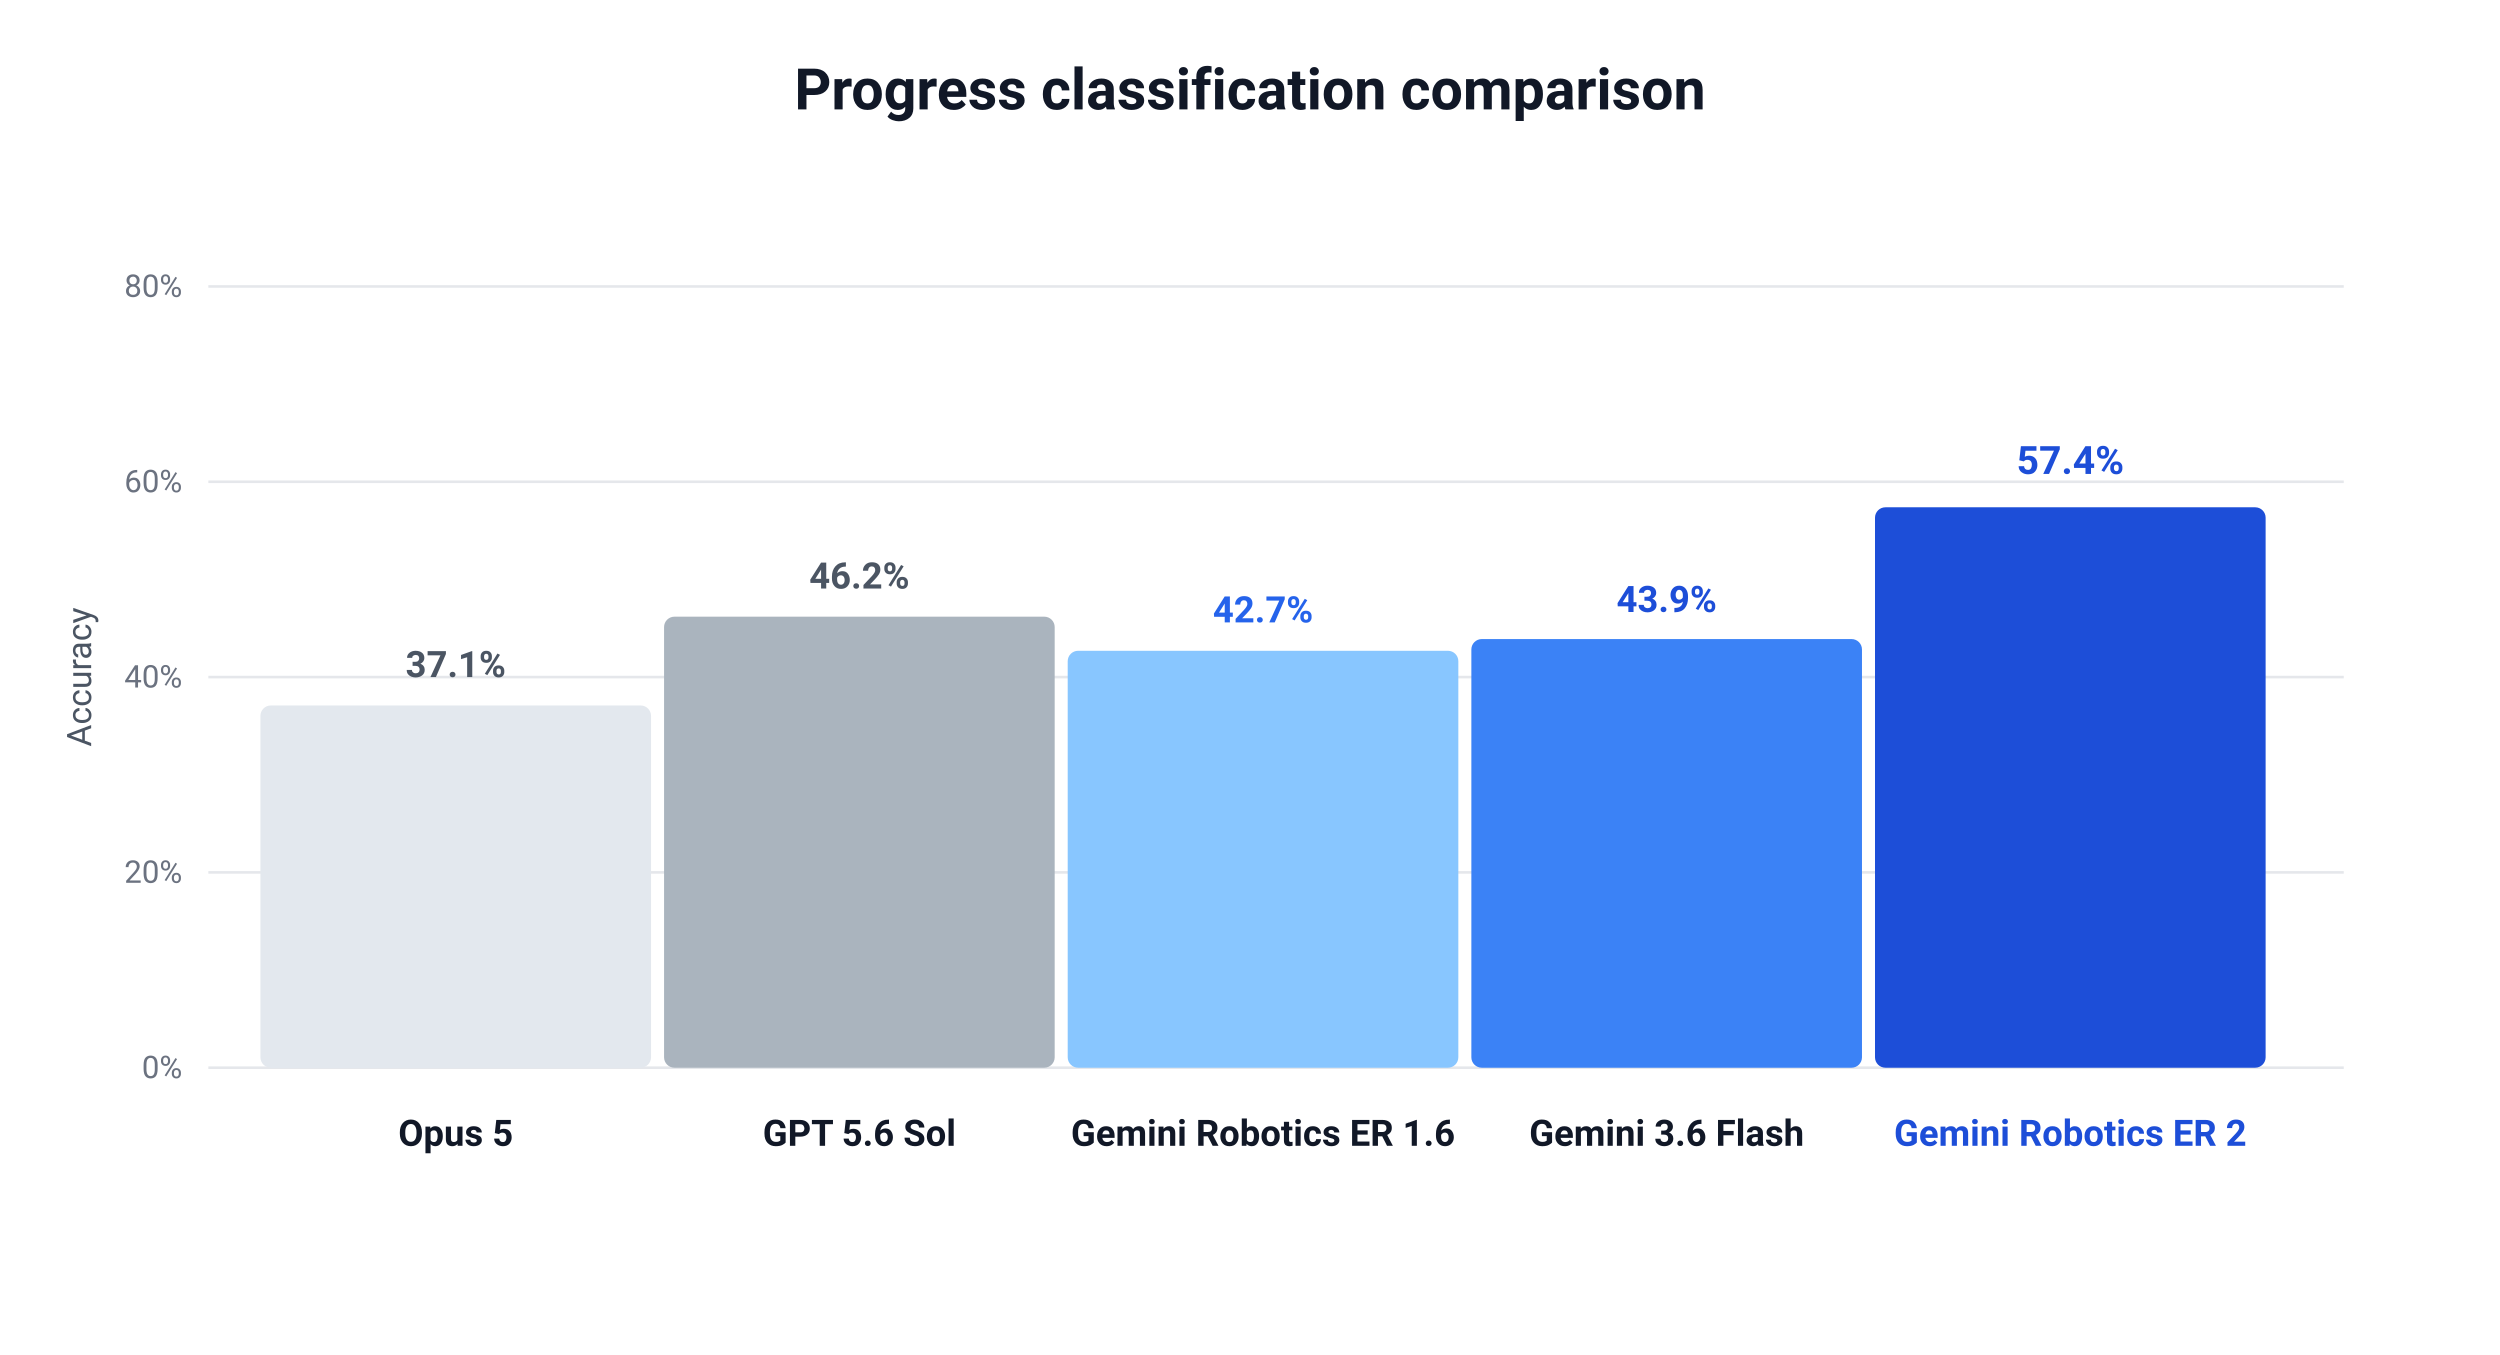
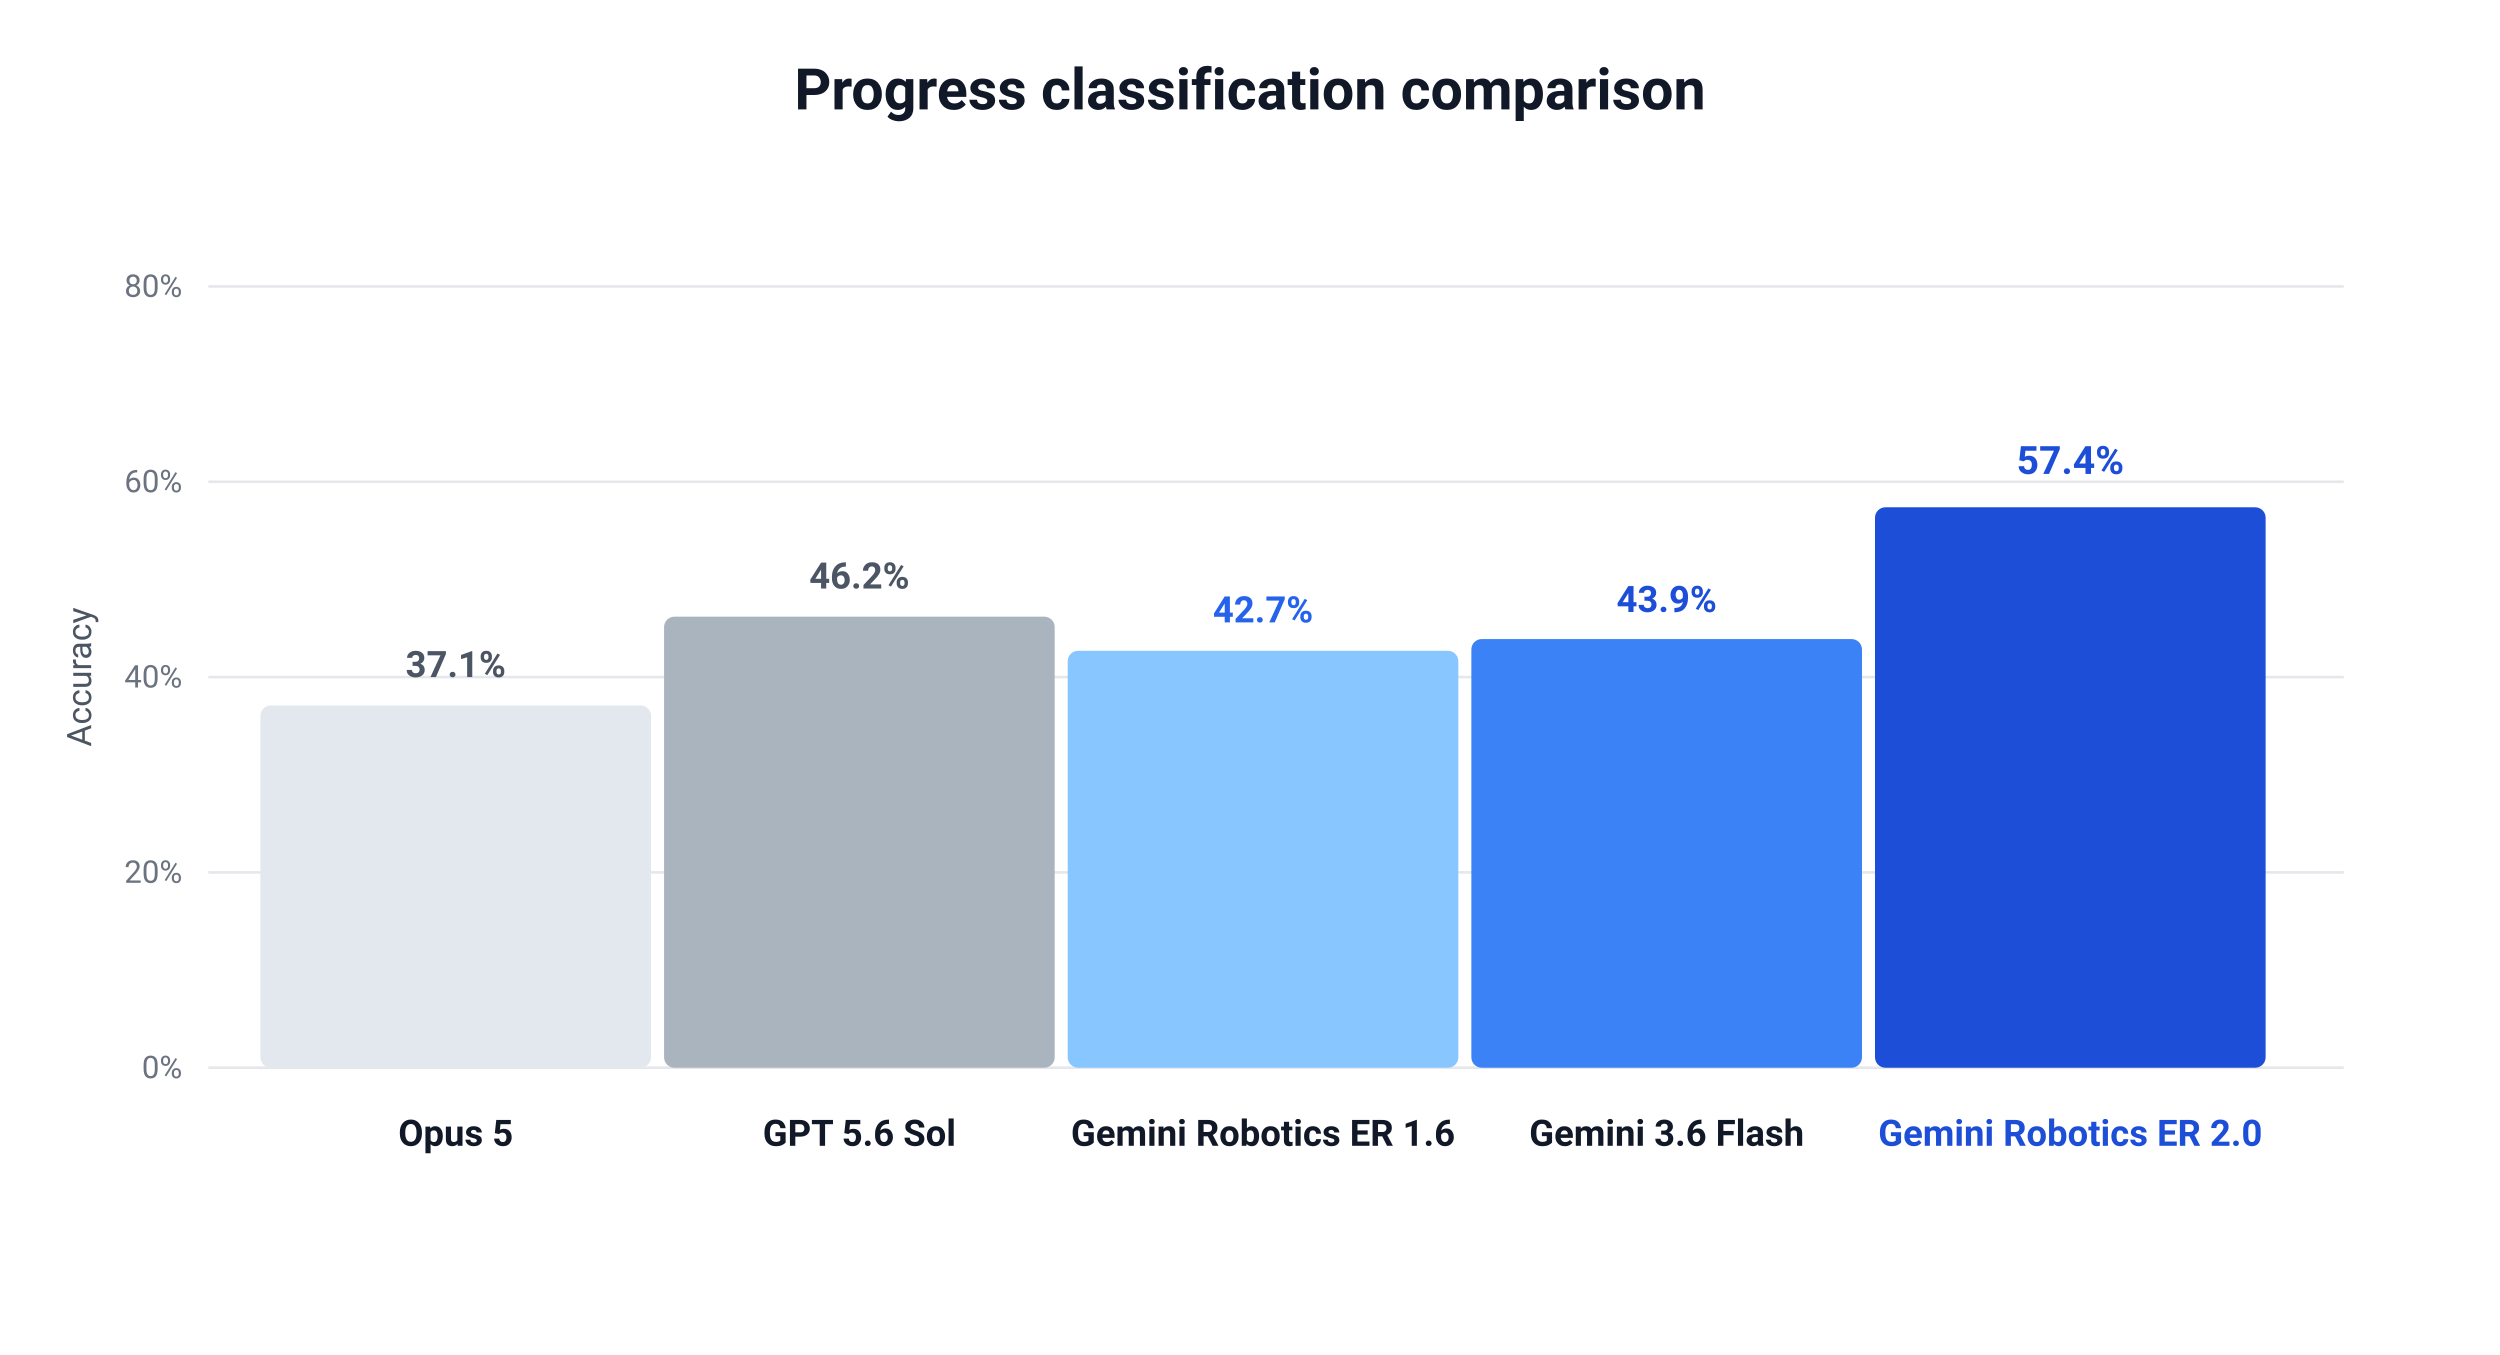
<svg xmlns="http://www.w3.org/2000/svg" viewBox="0 0 960 520" width="100%" height="100%" style="background:#FFFFFF; font-family:-apple-system, BlinkMacSystemFont, 'Segoe UI', Roboto, Helvetica, Arial, sans-serif;">
  <text x="480" y="42" font-size="22" font-weight="700" fill="#111827" text-anchor="middle">Progress classification comparison</text>
  <g stroke="#E5E7EB" stroke-width="1">
    <line x1="80" y1="110" x2="900" y2="110" />
    <line x1="80" y1="185" x2="900" y2="185" />
    <line x1="80" y1="260" x2="900" y2="260" />
    <line x1="80" y1="335" x2="900" y2="335" />
    <line x1="80" y1="410" x2="900" y2="410" />
  </g>
  <g font-size="12" fill="#6B7280" text-anchor="end">
    <text x="70" y="114">80%</text>
    <text x="70" y="189">60%</text>
    <text x="70" y="264">40%</text>
    <text x="70" y="339">20%</text>
    <text x="70" y="414">0%</text>
  </g>
  <text x="35" y="260" font-size="13" fill="#4B5563" text-anchor="middle" transform="rotate(-90 35 260)">Accuracy</text>
  <g transform="translate(100, 20)">
    <rect x="0" y="250.9" width="150" height="139.1" rx="4" fill="#E3E8EE" />
    <text x="75" y="240" font-size="14" font-weight="600" fill="#4B5563" text-anchor="middle">37.1%</text>
    <text x="75" y="420" font-size="14" font-weight="600" fill="#111827" text-anchor="middle">Opus 5</text>
    <rect x="155" y="216.8" width="150" height="173.2" rx="4" fill="#AAB4BE" />
    <text x="230" y="206" font-size="14" font-weight="600" fill="#4B5563" text-anchor="middle">46.2%</text>
    <text x="230" y="420" font-size="14" font-weight="600" fill="#111827" text-anchor="middle">GPT 5.6 Sol</text>
    <rect x="310" y="229.9" width="150" height="160.1" rx="4" fill="#88C6FF" />
    <text x="385" y="219" font-size="14" font-weight="600" fill="#2563EB" text-anchor="middle">42.7%</text>
    <text x="385" y="420" font-size="14" font-weight="600" fill="#111827" text-anchor="middle">Gemini Robotics ER 1.6</text>
    <rect x="465" y="225.4" width="150" height="164.6" rx="4" fill="#3B82F6" />
    <text x="540" y="215" font-size="14" font-weight="600" fill="#1D4ED8" text-anchor="middle">43.9%</text>
    <text x="540" y="420" font-size="14" font-weight="600" fill="#111827" text-anchor="middle">Gemini 3.6 Flash</text>
    <rect x="620" y="174.8" width="150" height="215.2" rx="4" fill="#1D4ED8" />
    <text x="695" y="162" font-size="15" font-weight="700" fill="#1D4ED8" text-anchor="middle">57.4%</text>
-     <text x="695" y="420" font-size="14" font-weight="700" fill="#1D4ED8" text-anchor="middle">Gemini Robotics ER 2</text>
+     <text x="695" y="420" font-size="14" font-weight="700" fill="#1D4ED8" text-anchor="middle">Gemini Robotics ER 2.0</text>
  </g>
</svg>
